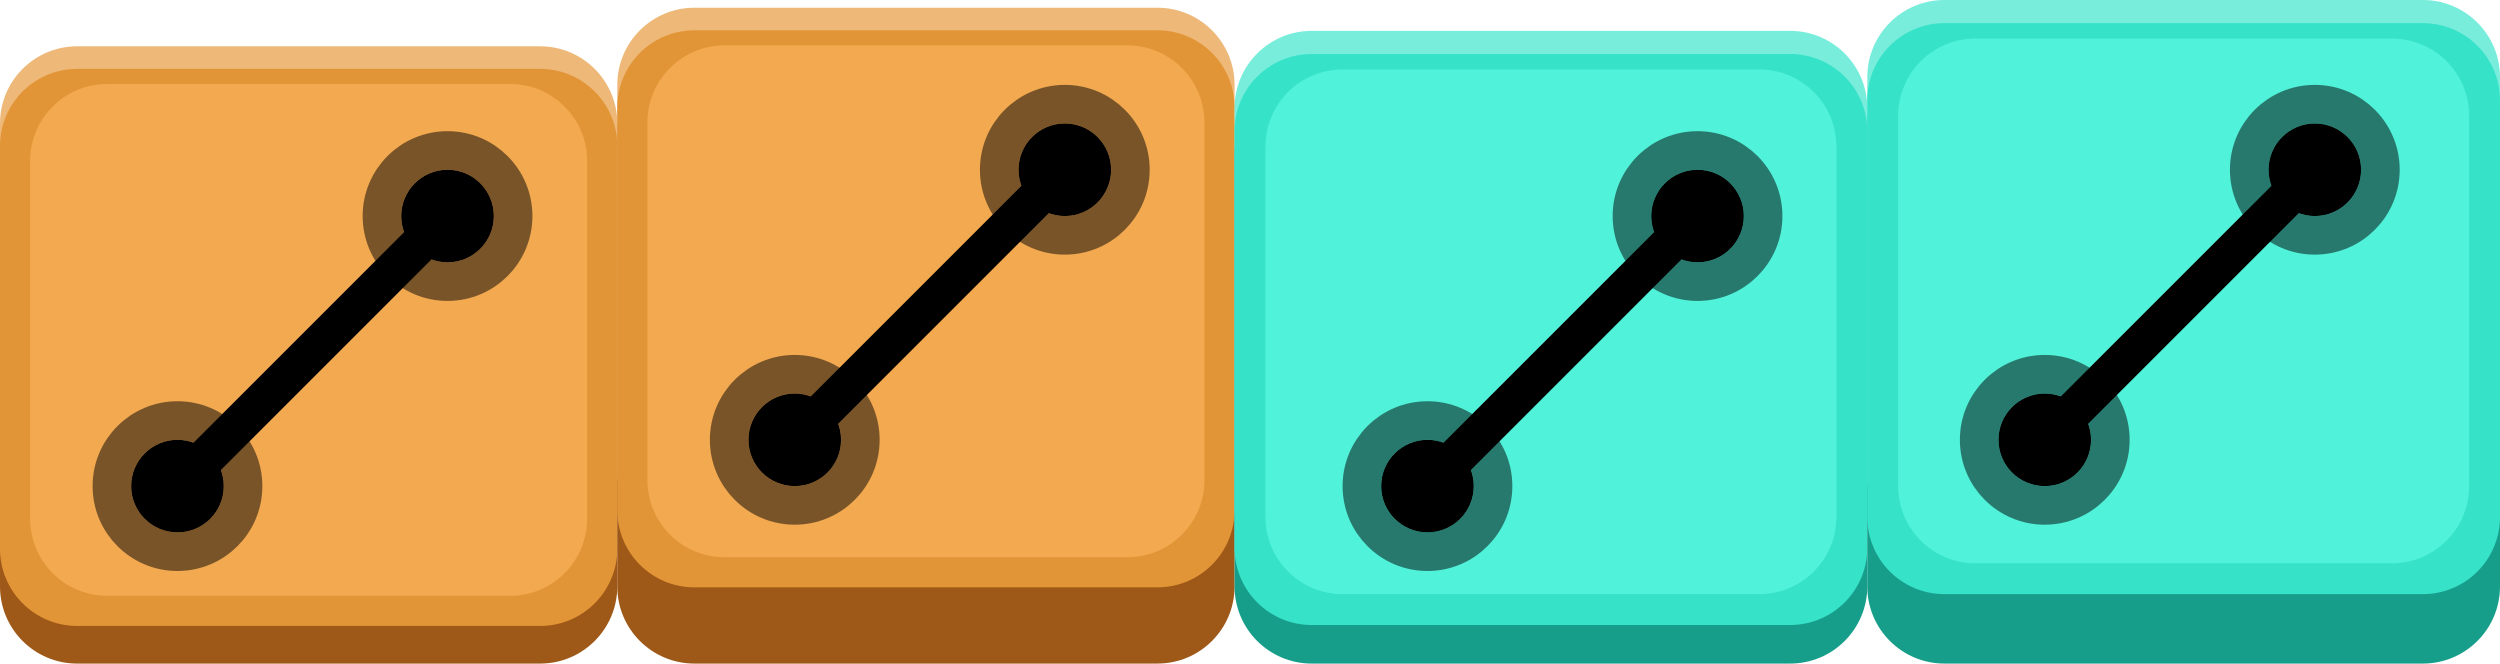
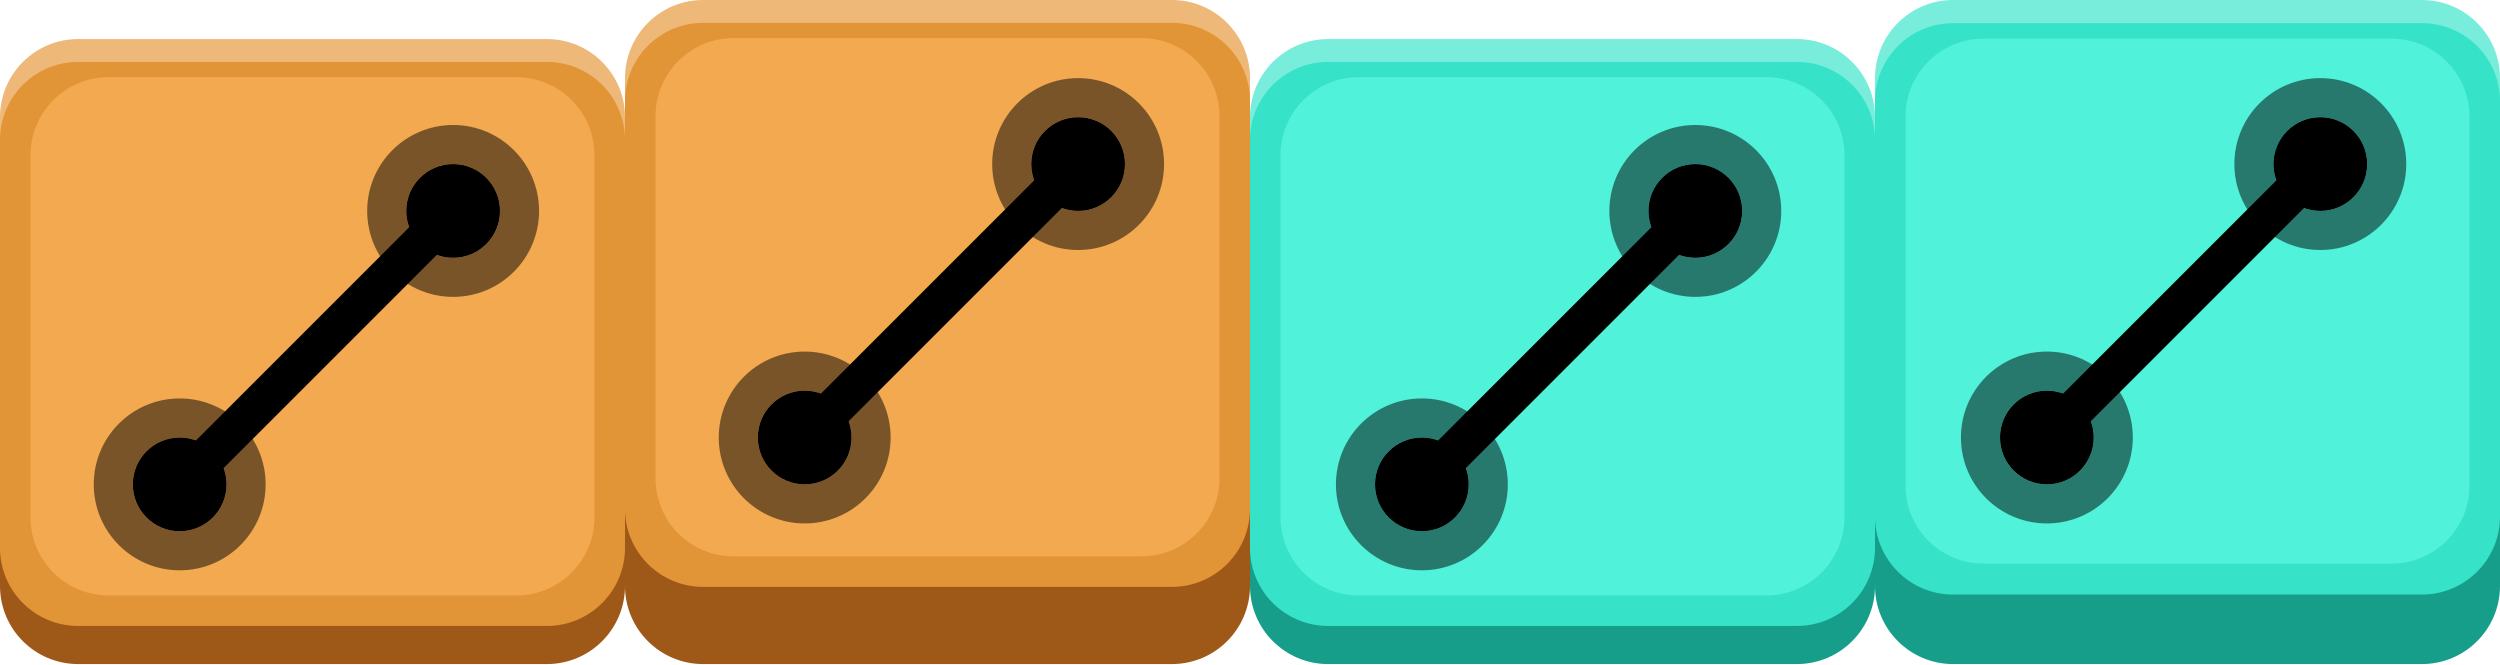
- <svg xmlns="http://www.w3.org/2000/svg" width="324" height="86" viewBox="0 0 324 86" fill="none">
-   <rect y="11.854" width="80" height="74.146" rx="10" fill="#9E5817" />
-   <rect y="6" width="80" height="70.244" rx="10" fill="#EDB878" />
-   <rect y="8.927" width="80" height="72.195" rx="10" fill="#E29536" />
-   <rect x="3.902" y="10.878" width="72.195" height="66.341" rx="10" fill="#F2A950" />
-   <rect x="80" y="7" width="80" height="79" rx="10" fill="#9E5817" />
-   <rect x="80" y="1" width="80" height="70.244" rx="10" fill="#EDB878" />
-   <rect x="80" y="3.927" width="80" height="72.195" rx="10" fill="#E29536" />
-   <rect x="83.903" y="5.878" width="72.195" height="66.341" rx="10" fill="#F2A950" />
-   <rect x="160" y="10" width="82" height="76" rx="10" fill="#179E8A" />
-   <rect x="160" y="4" width="82" height="72" rx="10" fill="#78EDDB" />
-   <rect x="160" y="7" width="82" height="74" rx="10" fill="#36E2C8" />
-   <rect x="164" y="9" width="74" height="68" rx="10" fill="#50F2DA" />
-   <rect x="242" y="6" width="82" height="80" rx="10" fill="#179E8A" />
-   <rect x="242" width="82" height="72" rx="10" fill="#78EDDB" />
-   <rect x="242" y="3" width="82" height="74" rx="10" fill="#36E2C8" />
-   <rect x="246" y="5" width="74" height="68" rx="10" fill="#50F2DA" />
-   <circle cx="6" cy="6" r="6" transform="matrix(1 0 0 -1 17 69)" fill="black" />
-   <circle cx="6" cy="6" r="8.5" transform="matrix(1 0 0 -1 17 69)" stroke="black" stroke-opacity="0.5" stroke-width="5" />
-   <circle cx="6" cy="6" r="6" transform="matrix(1 0 0 -1 52 34)" fill="black" />
-   <circle cx="6" cy="6" r="8.5" transform="matrix(1 0 0 -1 52 34)" stroke="black" stroke-opacity="0.5" stroke-width="5" />
-   <circle cx="6" cy="6" r="6" transform="matrix(1 0 0 -1 179 69)" fill="black" />
-   <circle cx="6" cy="6" r="8.5" transform="matrix(1 0 0 -1 179 69)" stroke="black" stroke-opacity="0.5" stroke-width="5" />
-   <circle cx="6" cy="6" r="6" transform="matrix(1 0 0 -1 214 34)" fill="black" />
-   <circle cx="6" cy="6" r="8.5" transform="matrix(1 0 0 -1 214 34)" stroke="black" stroke-opacity="0.5" stroke-width="5" />
-   <circle cx="6" cy="6" r="6" transform="matrix(1 0 0 -1 97 63)" fill="black" />
-   <circle cx="6" cy="6" r="8.5" transform="matrix(1 0 0 -1 97 63)" stroke="black" stroke-opacity="0.5" stroke-width="5" />
-   <path d="M23 63L58 28" stroke="black" stroke-width="5" />
-   <circle cx="6" cy="6" r="6" transform="matrix(1 0 0 -1 132 28)" fill="black" />
-   <circle cx="6" cy="6" r="8.5" transform="matrix(1 0 0 -1 132 28)" stroke="black" stroke-opacity="0.5" stroke-width="5" />
-   <circle cx="6" cy="6" r="6" transform="matrix(1 0 0 -1 259 63)" fill="black" />
-   <circle cx="6" cy="6" r="8.5" transform="matrix(1 0 0 -1 259 63)" stroke="black" stroke-opacity="0.5" stroke-width="5" />
-   <path d="M185 63L220 28" stroke="black" stroke-width="5" />
-   <circle cx="6" cy="6" r="6" transform="matrix(1 0 0 -1 294 28)" fill="black" />
-   <circle cx="6" cy="6" r="8.5" transform="matrix(1 0 0 -1 294 28)" stroke="black" stroke-opacity="0.5" stroke-width="5" />
-   <path d="M103 57L138 22" stroke="black" stroke-width="5" />
-   <path d="M265 57L300 22" stroke="black" stroke-width="5" />
+ <svg xmlns="http://www.w3.org/2000/svg" width="320" height="85" viewBox="0 0 320 85" fill="none">
+   <rect y="10.854" width="80" height="74.146" rx="10" fill="#9E5817" />
+   <rect y="5" width="80" height="70.244" rx="10" fill="#EDB878" />
+   <rect y="7.927" width="80" height="72.195" rx="10" fill="#E29536" />
+   <rect x="3.902" y="9.878" width="72.195" height="66.341" rx="10" fill="#F2A950" />
+   <rect x="80" y="6" width="80" height="79" rx="10" fill="#9E5817" />
+   <rect x="80" width="80" height="70.244" rx="10" fill="#EDB878" />
+   <rect x="80" y="2.927" width="80" height="72.195" rx="10" fill="#E29536" />
+   <rect x="83.903" y="4.878" width="72.195" height="66.341" rx="10" fill="#F2A950" />
+   <rect x="160" y="10.854" width="80" height="74.146" rx="10" fill="#179E8A" />
+   <rect x="160" y="5" width="80" height="70.244" rx="10" fill="#78EDDB" />
+   <rect x="160" y="7.927" width="80" height="72.195" rx="10" fill="#36E2C8" />
+   <rect x="163.902" y="9.878" width="72.195" height="66.341" rx="10" fill="#50F2DA" />
+   <rect x="240" y="5.93" width="80" height="79.07" rx="10" fill="#179E8A" />
+   <rect x="240" width="80" height="71.163" rx="10" fill="#78EDDB" />
+   <rect x="240" y="2.965" width="80" height="73.139" rx="10" fill="#36E2C8" />
+   <rect x="243.902" y="4.942" width="72.195" height="67.209" rx="10" fill="#50F2DA" />
+   <circle cx="6" cy="6" r="6" transform="matrix(1 0 0 -1 17 68)" fill="black" />
+   <circle cx="6" cy="6" r="8.5" transform="matrix(1 0 0 -1 17 68)" stroke="black" stroke-opacity="0.5" stroke-width="5" />
+   <circle cx="6" cy="6" r="6" transform="matrix(1 0 0 -1 52 33)" fill="black" />
+   <circle cx="6" cy="6" r="8.5" transform="matrix(1 0 0 -1 52 33)" stroke="black" stroke-opacity="0.5" stroke-width="5" />
+   <path d="M23 62L58 27" stroke="black" stroke-width="5" />
+   <circle cx="6" cy="6" r="6" transform="matrix(1 0 0 -1 176 68)" fill="black" />
+   <circle cx="6" cy="6" r="8.5" transform="matrix(1 0 0 -1 176 68)" stroke="black" stroke-opacity="0.5" stroke-width="5" />
+   <circle cx="6" cy="6" r="6" transform="matrix(1 0 0 -1 211 33)" fill="black" />
+   <circle cx="6" cy="6" r="8.5" transform="matrix(1 0 0 -1 211 33)" stroke="black" stroke-opacity="0.5" stroke-width="5" />
+   <path d="M182 62L217 27" stroke="black" stroke-width="5" />
+   <circle cx="6" cy="6" r="6" transform="matrix(1 0 0 -1 97 62)" fill="black" />
+   <circle cx="6" cy="6" r="8.5" transform="matrix(1 0 0 -1 97 62)" stroke="black" stroke-opacity="0.5" stroke-width="5" />
+   <circle cx="6" cy="6" r="6" transform="matrix(1 0 0 -1 132 27)" fill="black" />
+   <circle cx="6" cy="6" r="8.5" transform="matrix(1 0 0 -1 132 27)" stroke="black" stroke-opacity="0.5" stroke-width="5" />
+   <path d="M103 56L138 21" stroke="black" stroke-width="5" />
+   <circle cx="6" cy="6" r="6" transform="matrix(1 0 0 -1 256 62)" fill="black" />
+   <circle cx="6" cy="6" r="8.5" transform="matrix(1 0 0 -1 256 62)" stroke="black" stroke-opacity="0.5" stroke-width="5" />
+   <circle cx="6" cy="6" r="6" transform="matrix(1 0 0 -1 291 27)" fill="black" />
+   <circle cx="6" cy="6" r="8.5" transform="matrix(1 0 0 -1 291 27)" stroke="black" stroke-opacity="0.5" stroke-width="5" />
+   <path d="M262 56L297 21" stroke="black" stroke-width="5" />
</svg>
